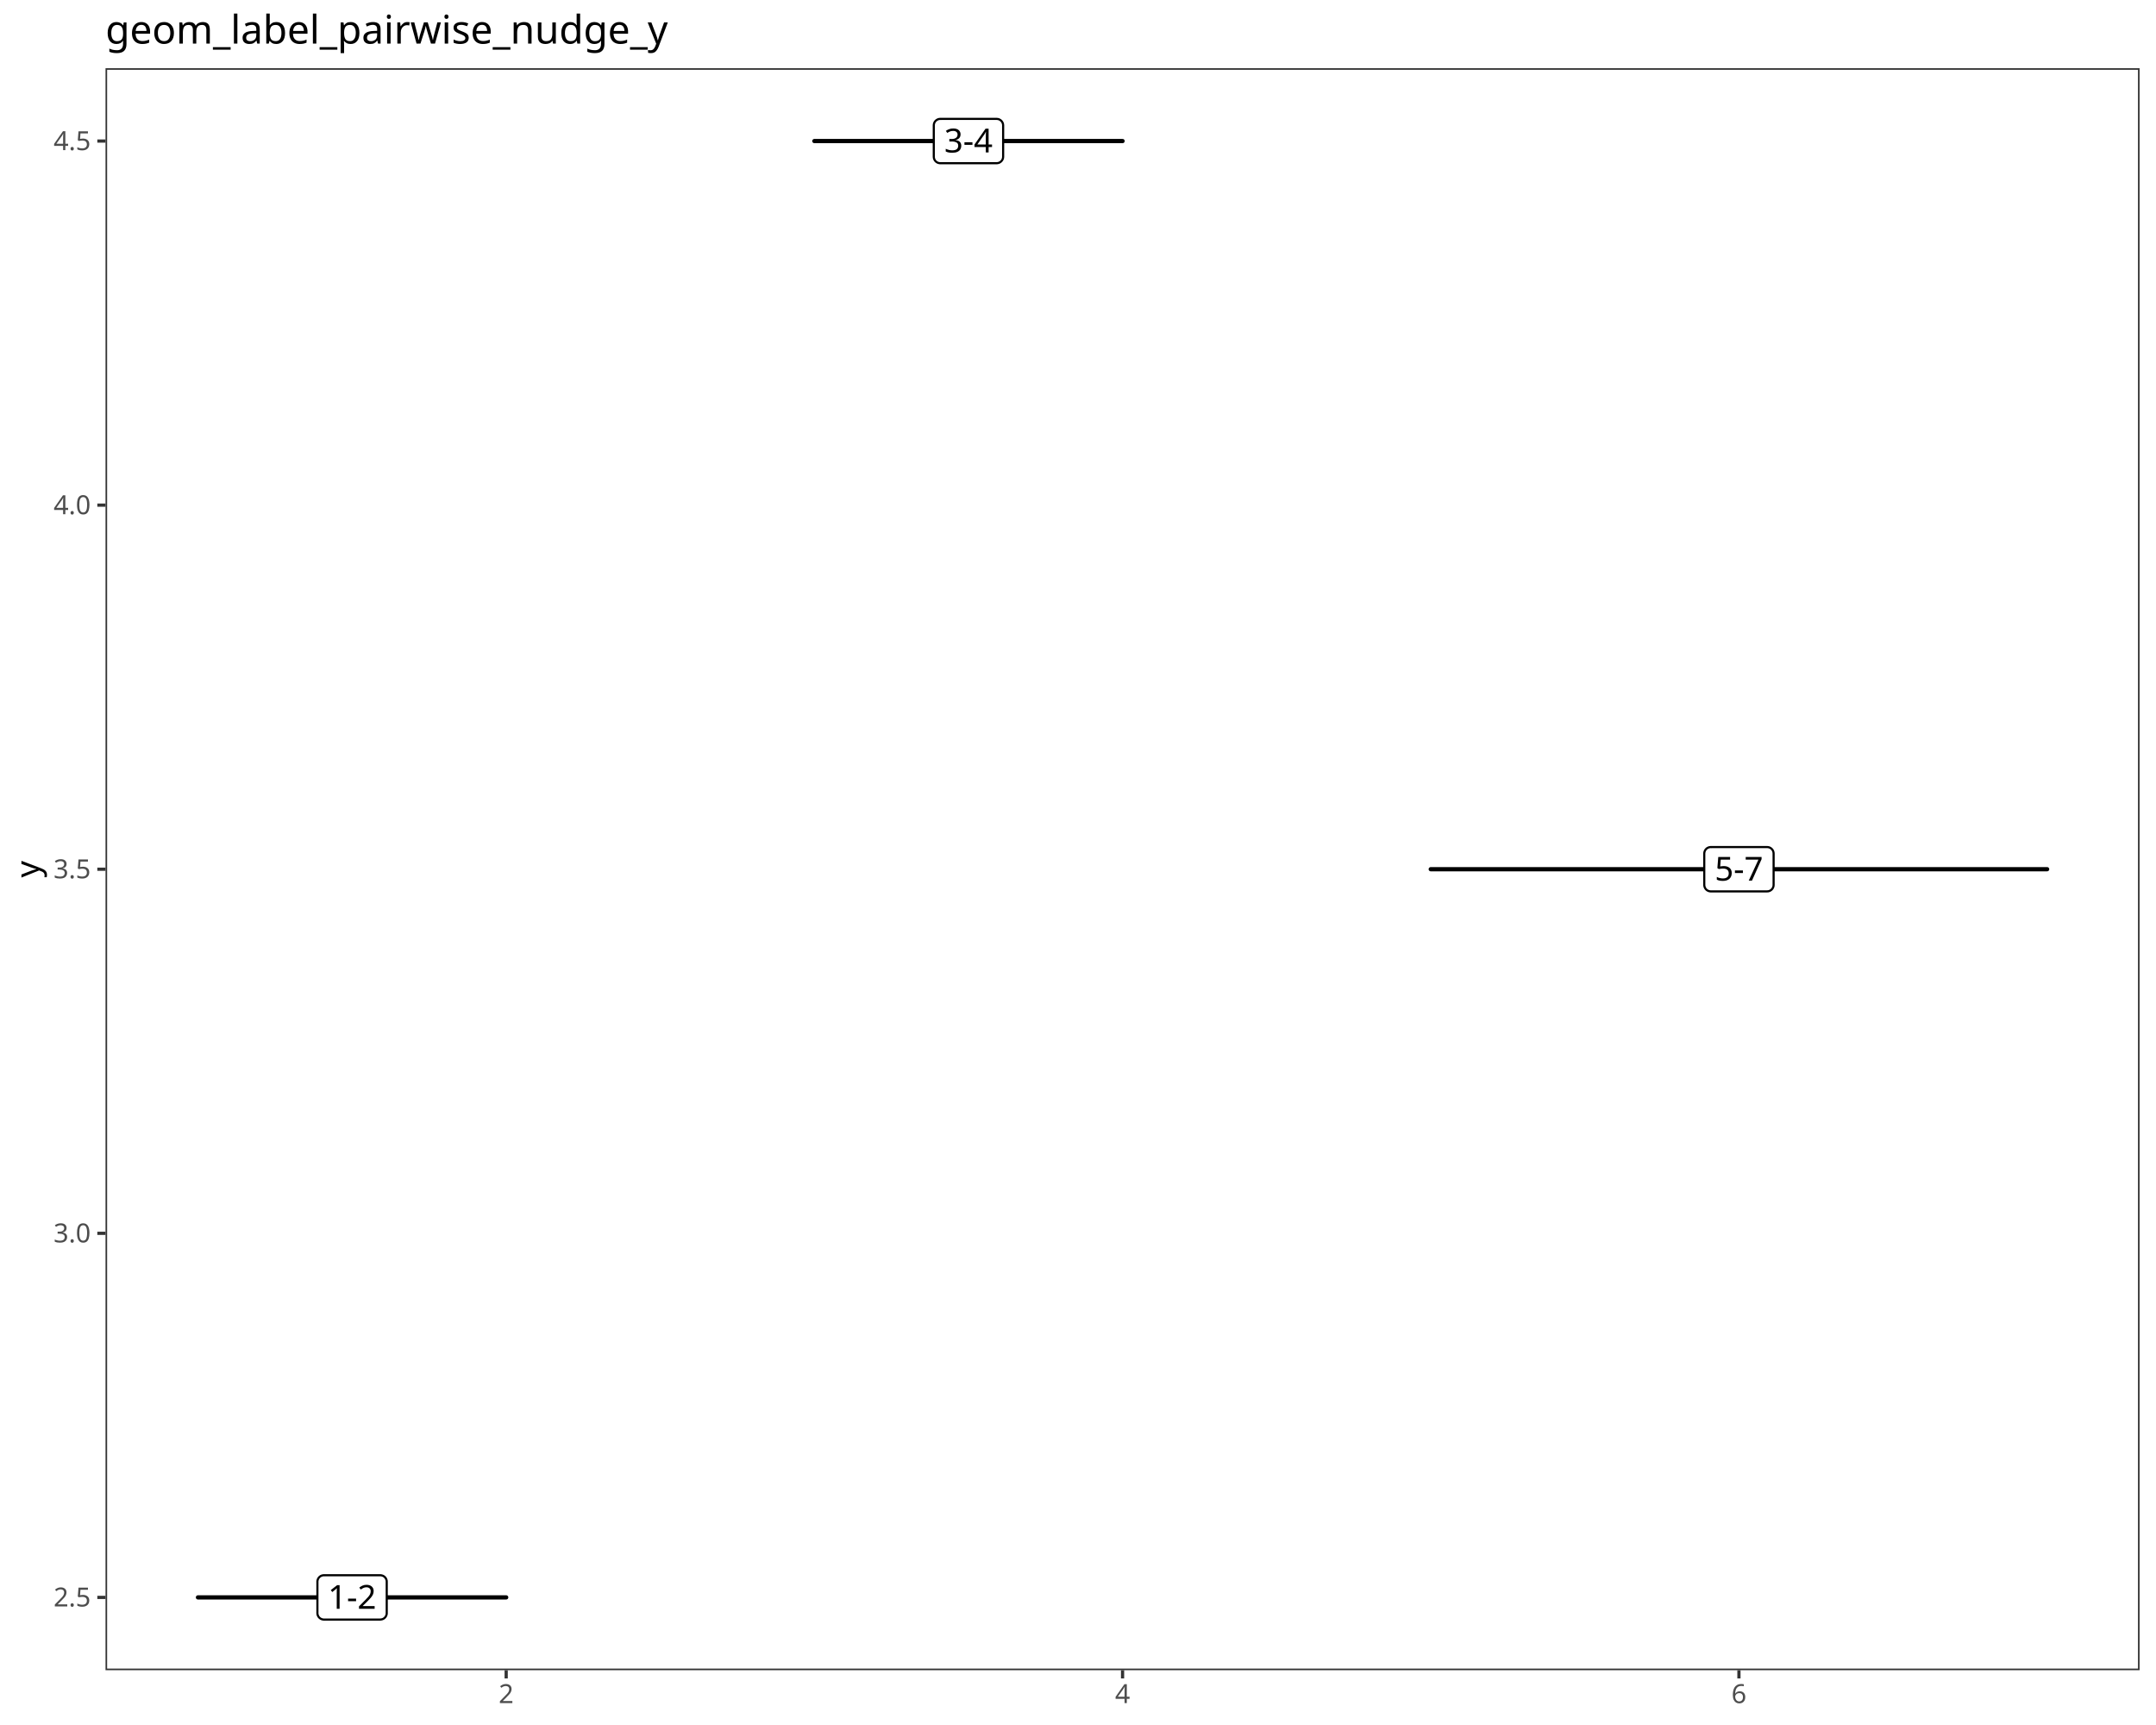
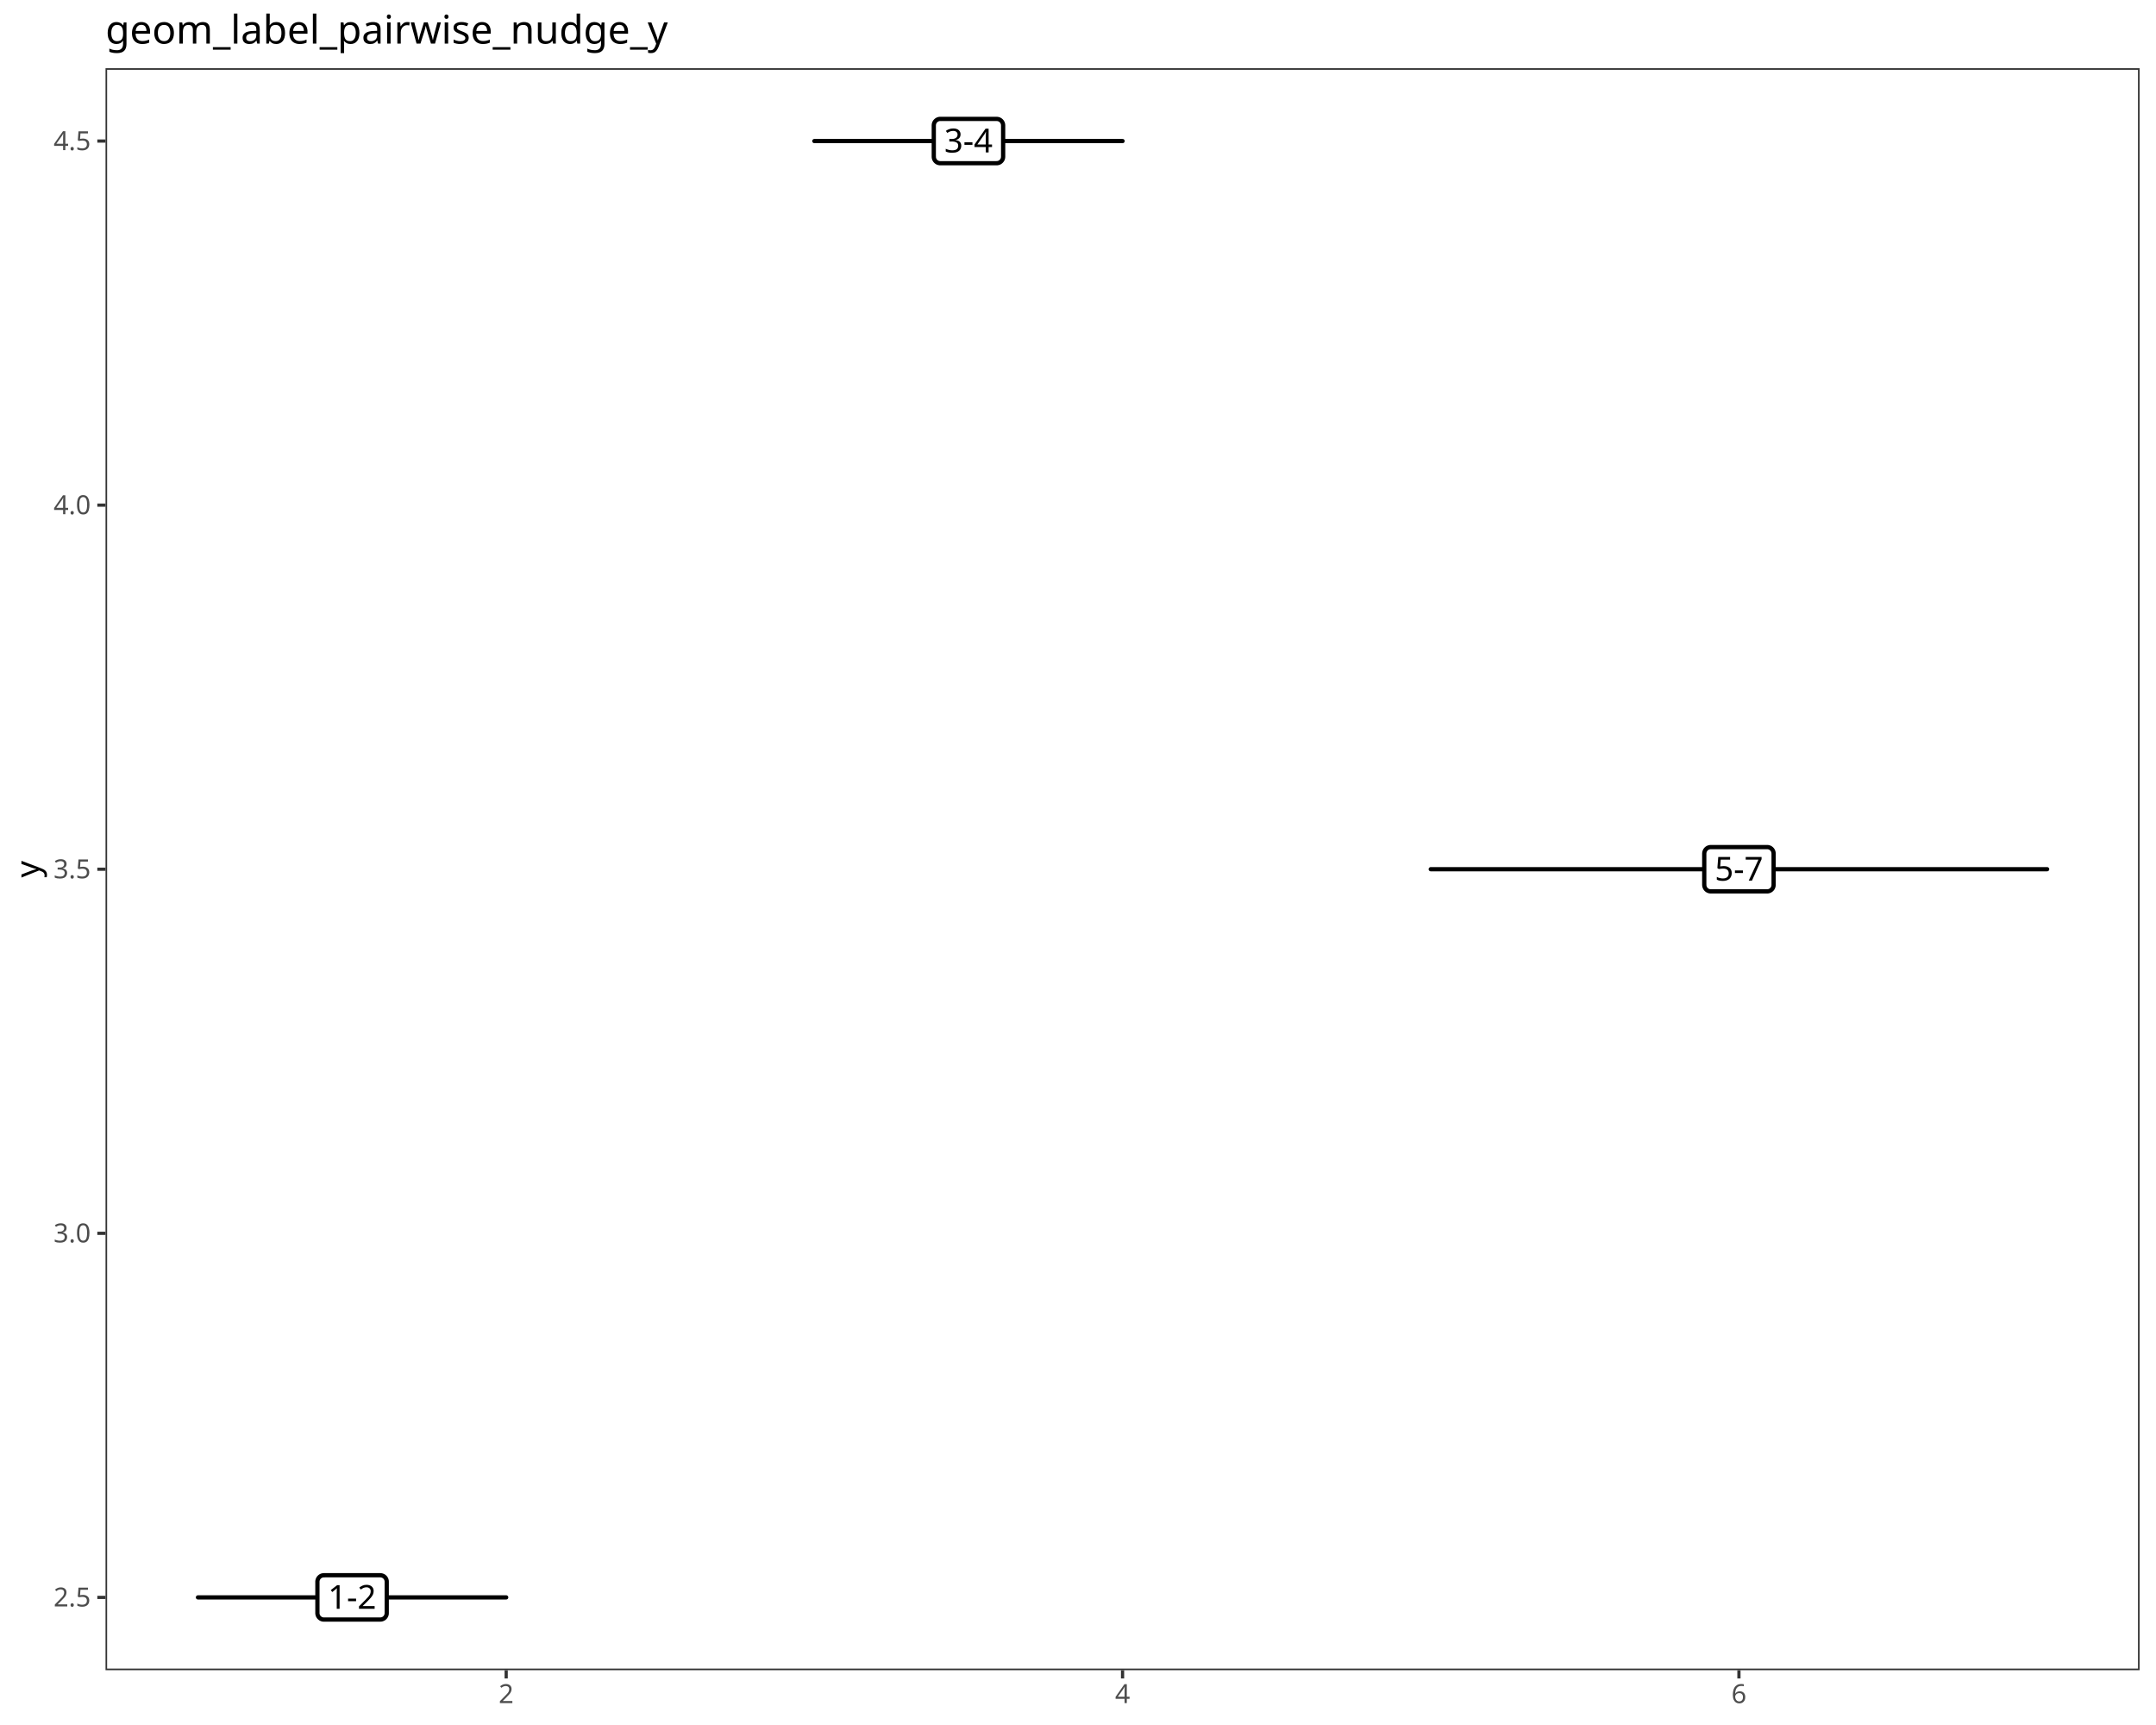
<svg xmlns="http://www.w3.org/2000/svg" class="svglite" data-engine-version="2.0" width="720.00pt" height="576.00pt" viewBox="0 0 720.00 576.00">
  <defs>
    <style type="text/css">
    .svglite line, .svglite polyline, .svglite polygon, .svglite path, .svglite rect, .svglite circle {
      fill: none;
      stroke: #000000;
      stroke-linecap: round;
      stroke-linejoin: round;
      stroke-miterlimit: 10.00;
    }
  </style>
  </defs>
  <rect width="100%" height="100%" style="stroke: none; fill: #FFFFFF;" />
  <defs>
    <clipPath id="cpMC4wMHw3MjAuMDB8MC4wMHw1NzYuMDA=">
      <rect x="0.00" y="0.00" width="720.00" height="576.00" />
    </clipPath>
  </defs>
  <g clip-path="url(#cpMC4wMHw3MjAuMDB8MC4wMHw1NzYuMDA=)">
    <rect x="0.00" y="0.00" width="720.00" height="576.00" style="stroke-width: 1.07; stroke: #FFFFFF; fill: #FFFFFF;" />
  </g>
  <defs>
    <clipPath id="cpMzUuMjR8NzE0LjUyfDIyLjc4fDU1Ny43MQ==">
      <rect x="35.24" y="22.78" width="679.28" height="534.92" />
    </clipPath>
  </defs>
  <g clip-path="url(#cpMzUuMjR8NzE0LjUyfDIyLjc4fDU1Ny43MQ==)">
    <rect x="35.24" y="22.78" width="679.28" height="534.92" style="stroke-width: 1.07; stroke: none; fill: #FFFFFF;" />
    <line x1="66.11" y1="533.39" x2="169.04" y2="533.39" style="stroke-width: 1.42;" />
-     <polygon points="108.16,540.79 126.99,540.79 126.91,540.79 127.25,540.77 127.59,540.70 127.92,540.58 128.22,540.41 128.49,540.19 128.72,539.93 128.91,539.63 129.04,539.31 129.13,538.98 129.15,538.63 129.15,538.63 129.15,528.15 129.15,528.15 129.13,527.81 129.04,527.47 128.91,527.15 128.72,526.85 128.49,526.59 128.22,526.37 127.92,526.20 127.59,526.08 127.25,526.01 126.99,525.99 108.16,525.99 108.42,526.01 108.07,525.99 107.73,526.04 107.39,526.13 107.08,526.28 106.79,526.48 106.54,526.72 106.33,527.00 106.17,527.31 106.06,527.64 106.00,527.98 106.00,528.15 106.00,538.63 106.00,538.46 106.00,538.80 106.06,539.15 106.17,539.48 106.33,539.78 106.54,540.06 106.79,540.30 107.08,540.50 107.39,540.65 107.73,540.75 108.07,540.79 " style="stroke-width: 0.71; fill: #FFFFFF;" />
+     <polygon points="108.16,540.79 126.99,540.79 126.91,540.79 127.25,540.77 127.59,540.70 127.92,540.58 128.22,540.41 128.49,540.19 128.72,539.93 128.91,539.63 129.04,539.31 129.13,538.98 129.15,538.63 129.15,538.63 129.15,528.15 129.15,528.15 129.13,527.81 129.04,527.47 128.91,527.15 128.72,526.85 128.49,526.59 128.22,526.37 127.92,526.20 127.59,526.08 127.25,526.01 126.99,525.99 108.16,525.99 108.42,526.01 108.07,525.99 107.73,526.04 107.39,526.13 107.08,526.28 106.79,526.48 106.54,526.72 106.33,527.00 106.17,527.31 106.06,527.64 106.00,527.98 106.00,528.15 106.00,538.63 106.00,538.46 106.00,538.80 106.06,539.15 106.17,539.48 106.33,539.78 106.54,540.06 106.79,540.30 107.08,540.50 107.39,540.65 107.73,540.75 108.07,540.79 " style="stroke-width: 1.42; fill: #FFFFFF;" />
    <text x="117.58" y="537.19" text-anchor="middle" style="font-size: 11.04px; font-family: sans;" textLength="15.96px" lengthAdjust="spacingAndGlyphs">1-2</text>
    <line x1="271.96" y1="47.10" x2="374.88" y2="47.10" style="stroke-width: 1.42;" />
-     <polygon points="314.00,54.50 332.84,54.50 332.75,54.50 333.10,54.48 333.44,54.41 333.76,54.29 334.06,54.11 334.33,53.89 334.56,53.63 334.75,53.34 334.89,53.02 334.97,52.68 335.00,52.34 335.00,52.34 335.00,41.86 335.00,41.86 334.97,41.51 334.89,41.18 334.75,40.86 334.56,40.56 334.33,40.30 334.06,40.08 333.76,39.91 333.44,39.78 333.10,39.72 332.84,39.70 314.00,39.70 314.26,39.72 313.91,39.70 313.57,39.74 313.23,39.84 312.92,39.99 312.63,40.19 312.38,40.43 312.17,40.70 312.01,41.01 311.90,41.34 311.85,41.69 311.84,41.86 311.84,52.34 311.85,52.16 311.85,52.51 311.90,52.85 312.01,53.18 312.17,53.49 312.38,53.77 312.63,54.01 312.92,54.21 313.23,54.36 313.57,54.45 313.91,54.50 " style="stroke-width: 0.71; fill: #FFFFFF;" />
+     <polygon points="314.00,54.50 332.84,54.50 332.75,54.50 333.10,54.48 333.44,54.41 333.76,54.29 334.06,54.11 334.33,53.89 334.56,53.63 334.75,53.34 334.89,53.02 334.97,52.68 335.00,52.34 335.00,52.34 335.00,41.86 335.00,41.86 334.97,41.51 334.89,41.18 334.75,40.86 334.56,40.56 334.33,40.30 334.06,40.08 333.76,39.91 333.44,39.78 333.10,39.72 332.84,39.70 314.00,39.70 314.26,39.72 313.91,39.70 313.57,39.74 313.23,39.84 312.92,39.99 312.63,40.19 312.38,40.43 312.17,40.70 312.01,41.01 311.90,41.34 311.85,41.69 311.84,41.86 311.84,52.34 311.85,52.16 311.85,52.51 311.90,52.85 312.01,53.18 312.17,53.49 312.38,53.77 312.63,54.01 312.92,54.21 313.23,54.36 313.57,54.45 313.91,54.50 " style="stroke-width: 1.42; fill: #FFFFFF;" />
    <text x="323.42" y="50.90" text-anchor="middle" style="font-size: 11.04px; font-family: sans;" textLength="15.96px" lengthAdjust="spacingAndGlyphs">3-4</text>
    <line x1="477.80" y1="290.24" x2="683.64" y2="290.24" style="stroke-width: 1.42;" />
-     <polygon points="571.30,297.64 590.14,297.64 590.05,297.64 590.40,297.63 590.74,297.56 591.07,297.43 591.37,297.26 591.64,297.04 591.87,296.78 592.05,296.49 592.19,296.17 592.27,295.83 592.30,295.48 592.30,295.48 592.30,285.01 592.30,285.01 592.27,284.66 592.19,284.32 592.05,284.00 591.87,283.71 591.64,283.45 591.37,283.23 591.07,283.05 590.74,282.93 590.40,282.86 590.14,282.85 571.30,282.85 571.56,282.86 571.22,282.85 570.87,282.89 570.54,282.99 570.22,283.14 569.94,283.33 569.69,283.57 569.48,283.85 569.32,284.16 569.21,284.49 569.15,284.83 569.14,285.01 569.14,295.48 569.15,295.31 569.15,295.66 569.21,296.00 569.32,296.33 569.48,296.64 569.69,296.92 569.94,297.16 570.22,297.35 570.54,297.50 570.87,297.60 571.22,297.64 " style="stroke-width: 0.71; fill: #FFFFFF;" />
+     <polygon points="571.30,297.64 590.14,297.64 590.05,297.64 590.40,297.63 590.74,297.56 591.07,297.43 591.37,297.26 591.64,297.04 591.87,296.78 592.05,296.49 592.19,296.17 592.27,295.83 592.30,295.48 592.30,295.48 592.30,285.01 592.30,285.01 592.27,284.66 592.19,284.32 592.05,284.00 591.87,283.71 591.64,283.45 591.37,283.23 591.07,283.05 590.74,282.93 590.40,282.86 590.14,282.85 571.30,282.85 571.56,282.86 571.22,282.85 570.87,282.89 570.54,282.99 570.22,283.14 569.94,283.33 569.69,283.57 569.48,283.85 569.32,284.16 569.21,284.49 569.15,284.83 569.14,285.01 569.14,295.48 569.15,295.31 569.15,295.66 569.21,296.00 569.32,296.33 569.48,296.64 569.69,296.92 569.94,297.16 570.22,297.35 570.54,297.50 570.87,297.60 571.22,297.64 " style="stroke-width: 1.42; fill: #FFFFFF;" />
    <text x="580.72" y="294.04" text-anchor="middle" style="font-size: 11.04px; font-family: sans;" textLength="15.96px" lengthAdjust="spacingAndGlyphs">5-7</text>
    <rect x="35.24" y="22.78" width="679.28" height="534.92" style="stroke-width: 1.07; stroke: #333333;" />
  </g>
  <g clip-path="url(#cpMC4wMHw3MjAuMDB8MC4wMHw1NzYuMDA=)">
    <text x="30.31" y="536.42" text-anchor="end" style="font-size: 8.80px; fill: #4D4D4D; font-family: sans;" textLength="12.23px" lengthAdjust="spacingAndGlyphs">2.5</text>
    <text x="30.31" y="414.85" text-anchor="end" style="font-size: 8.80px; fill: #4D4D4D; font-family: sans;" textLength="12.23px" lengthAdjust="spacingAndGlyphs">3.0</text>
    <text x="30.31" y="293.27" text-anchor="end" style="font-size: 8.80px; fill: #4D4D4D; font-family: sans;" textLength="12.23px" lengthAdjust="spacingAndGlyphs">3.5</text>
    <text x="30.31" y="171.70" text-anchor="end" style="font-size: 8.80px; fill: #4D4D4D; font-family: sans;" textLength="12.23px" lengthAdjust="spacingAndGlyphs">4.0</text>
    <text x="30.31" y="50.13" text-anchor="end" style="font-size: 8.80px; fill: #4D4D4D; font-family: sans;" textLength="12.23px" lengthAdjust="spacingAndGlyphs">4.5</text>
    <polyline points="32.50,533.39 35.24,533.39 " style="stroke-width: 1.07; stroke: #333333; stroke-linecap: butt;" />
    <polyline points="32.50,411.82 35.24,411.82 " style="stroke-width: 1.07; stroke: #333333; stroke-linecap: butt;" />
    <polyline points="32.50,290.24 35.24,290.24 " style="stroke-width: 1.07; stroke: #333333; stroke-linecap: butt;" />
    <polyline points="32.50,168.67 35.24,168.67 " style="stroke-width: 1.07; stroke: #333333; stroke-linecap: butt;" />
    <polyline points="32.50,47.10 35.24,47.10 " style="stroke-width: 1.07; stroke: #333333; stroke-linecap: butt;" />
    <polyline points="169.04,560.45 169.04,557.71 " style="stroke-width: 1.07; stroke: #333333; stroke-linecap: butt;" />
    <polyline points="374.88,560.45 374.88,557.71 " style="stroke-width: 1.07; stroke: #333333; stroke-linecap: butt;" />
    <polyline points="580.72,560.45 580.72,557.71 " style="stroke-width: 1.07; stroke: #333333; stroke-linecap: butt;" />
    <text x="169.04" y="568.69" text-anchor="middle" style="font-size: 8.80px; fill: #4D4D4D; font-family: sans;" textLength="4.89px" lengthAdjust="spacingAndGlyphs">2</text>
    <text x="374.88" y="568.69" text-anchor="middle" style="font-size: 8.80px; fill: #4D4D4D; font-family: sans;" textLength="4.89px" lengthAdjust="spacingAndGlyphs">4</text>
    <text x="580.72" y="568.69" text-anchor="middle" style="font-size: 8.80px; fill: #4D4D4D; font-family: sans;" textLength="4.89px" lengthAdjust="spacingAndGlyphs">6</text>
    <text transform="translate(13.05,290.24) rotate(-90)" text-anchor="middle" style="font-size: 11.00px; font-family: sans;" textLength="5.50px" lengthAdjust="spacingAndGlyphs">y</text>
    <text x="35.24" y="14.56" style="font-size: 13.20px; font-family: sans;" textLength="182.02px" lengthAdjust="spacingAndGlyphs">geom_label_pairwise_nudge_y</text>
  </g>
</svg>
